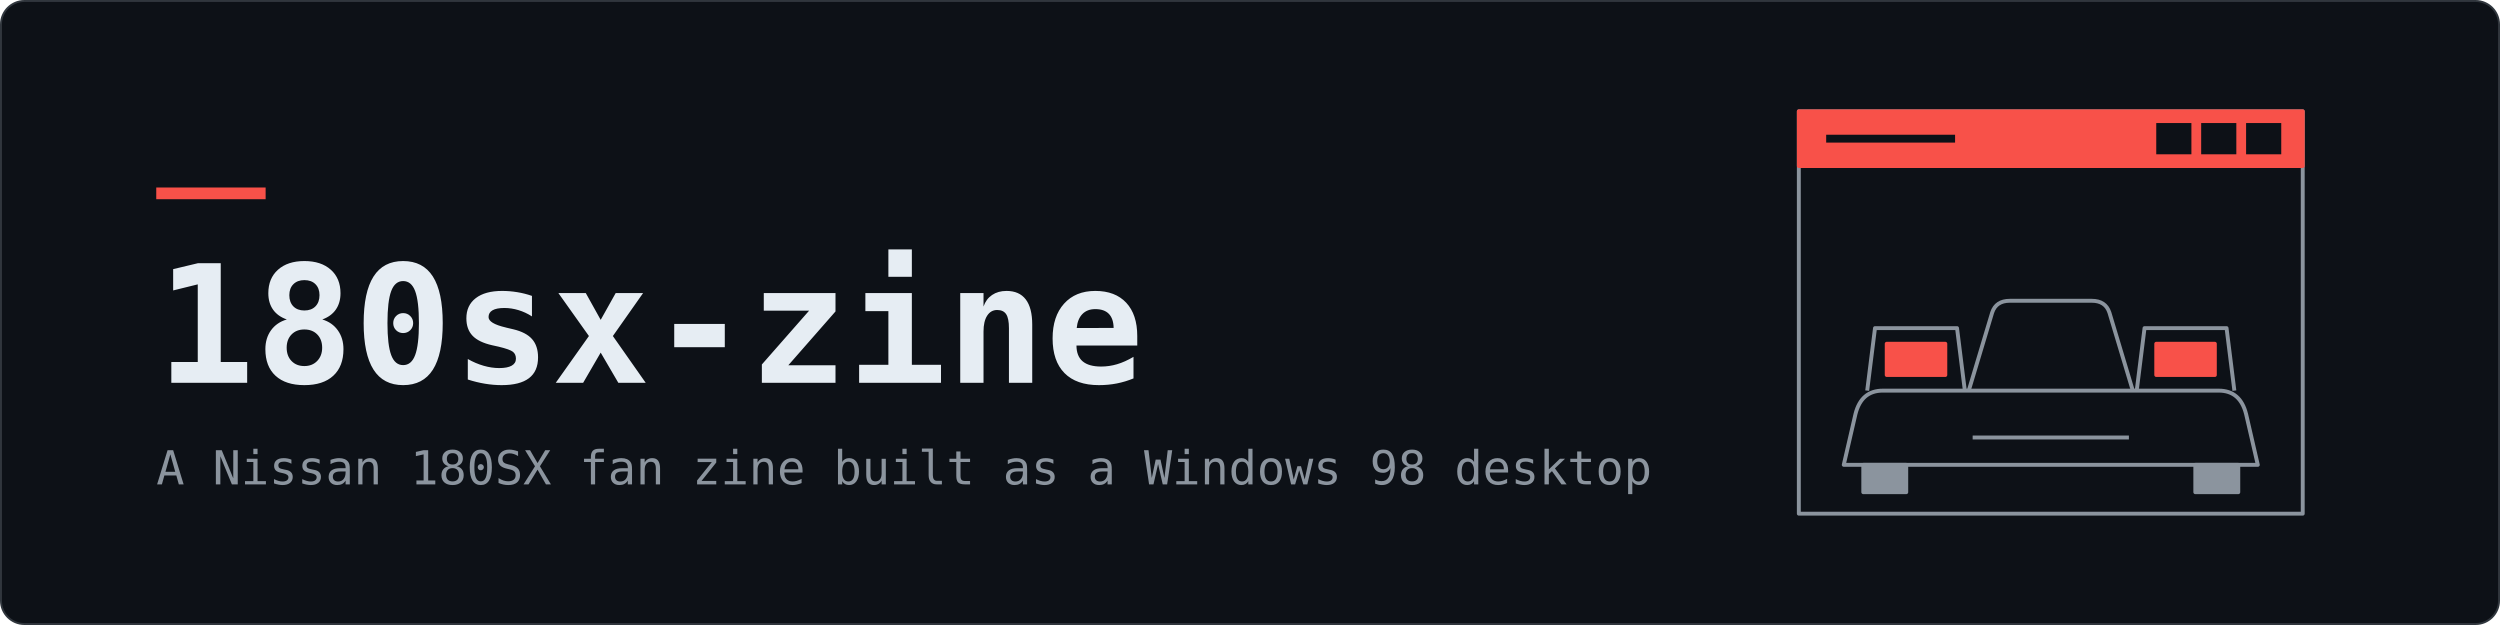
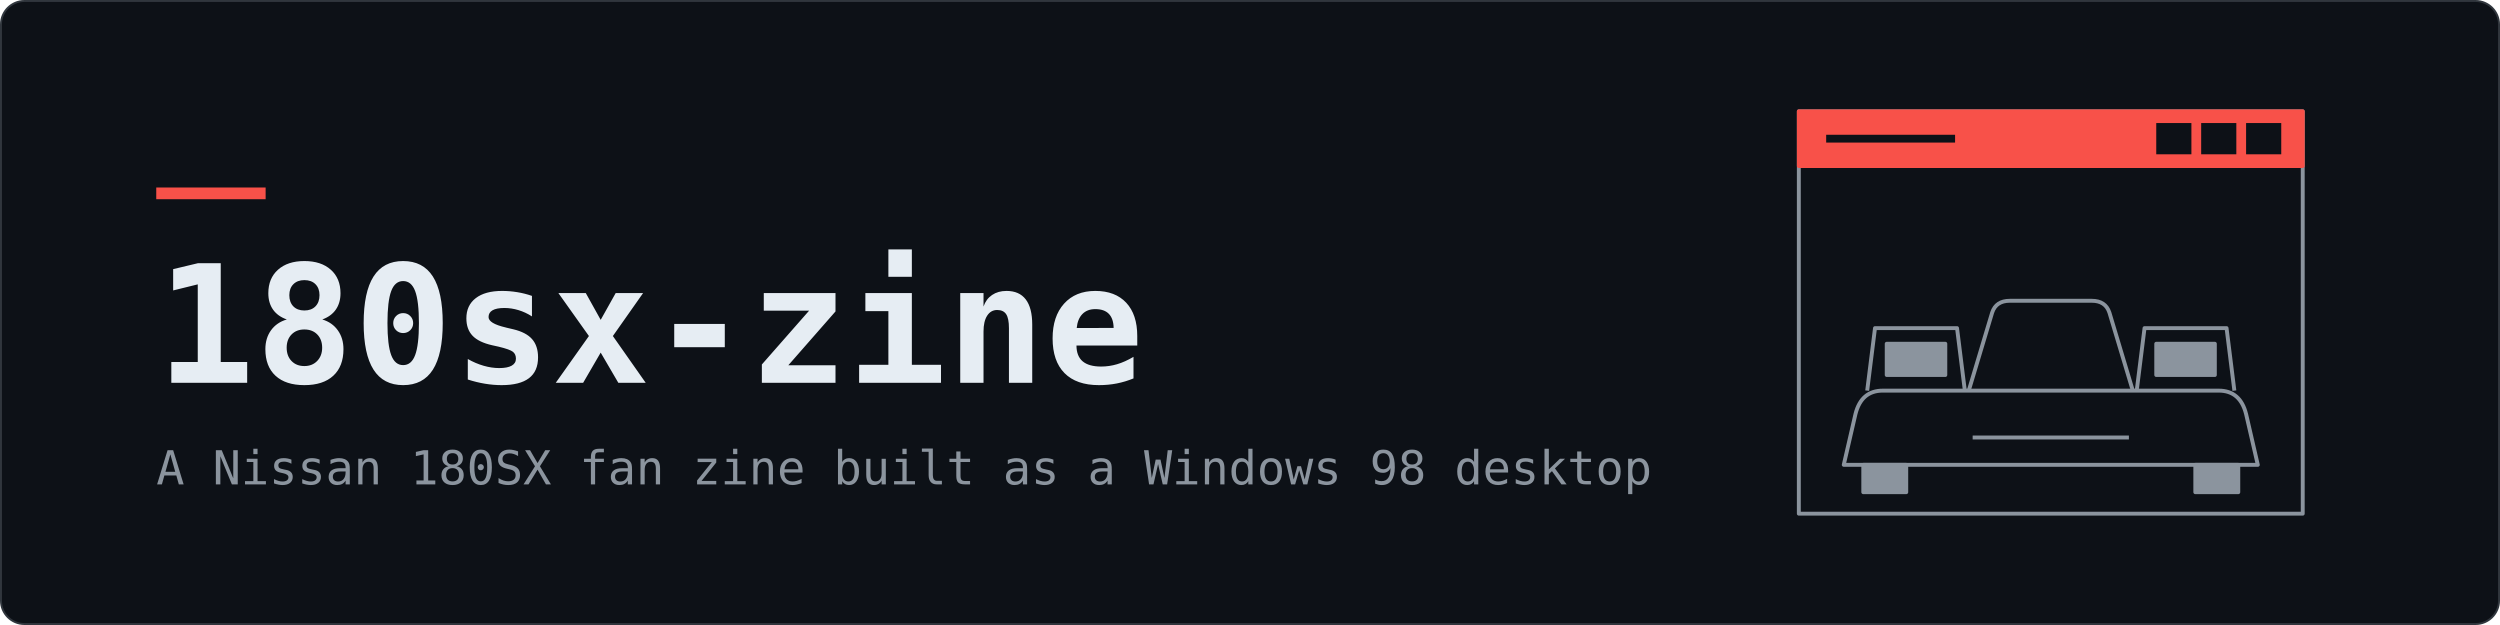
<svg xmlns="http://www.w3.org/2000/svg" viewBox="0 0 1280 320" width="1280" height="320" role="img" aria-labelledby="t">
  <rect x="0.5" y="0.5" width="1279" height="319" rx="12" fill="#0d1117" stroke="#30363d" />
  <rect x="80" y="96" width="56" height="6" fill="#f85149" />
  <text x="80" y="196" font-family="ui-monospace, SFMono-Regular, Menlo, Consolas, monospace" font-weight="700" font-size="84" fill="#e6edf3">180sx-zine</text>
  <text x="80" y="248" font-family="ui-monospace, SFMono-Regular, Menlo, Consolas, monospace" font-weight="400" font-size="24" fill="#8b949e">A Nissan 180SX fan zine built as a Windows 98 desktop</text>
  <g fill="none" stroke-width="2" stroke-linejoin="round">
    <rect x="921" y="57" width="258" height="206" stroke="#8b949e" />
    <rect x="921" y="57" width="258" height="28" fill="#f85149" stroke="#f85149" />
    <rect x="1104" y="63" width="18" height="16" fill="#0d1117" />
    <rect x="1127" y="63" width="18" height="16" fill="#0d1117" />
    <rect x="1150" y="63" width="18" height="16" fill="#0d1117" />
-     <line x1="935" y1="71" x2="1001" y2="71" stroke="#0d1117" stroke-width="4" />
+     <rect x="935" y="69" width="66" height="4" fill="#0d1117" stroke="none" />
    <path d="M1008 200 L1020 160 Q1022 154 1029 154 L1071 154 Q1078 154 1080 160 L1092 200" stroke="#8b949e" />
    <path d="M944 238 L950 212 Q953 200 964 200 L1136 200 Q1147 200 1150 212 L1156 238 Z" stroke="#8b949e" />
    <line x1="1010" y1="224" x2="1090" y2="224" stroke="#8b949e" />
    <rect x="954" y="238" width="22" height="14" fill="#8b949e" stroke="#8b949e" />
    <rect x="1124" y="238" width="22" height="14" fill="#8b949e" stroke="#8b949e" />
    <path d="M956 200 L960 168 L1002 168 L1006 200" stroke="#8b949e" />
    <path d="M1094 200 L1098 168 L1140 168 L1144 200" stroke="#8b949e" />
-     <rect x="966" y="176" width="30" height="16" fill="#f85149" stroke="#f85149" />
-     <rect x="1104" y="176" width="30" height="16" fill="#f85149" stroke="#f85149" />
+     <rect x="966" y="176" width="30" height="16" fill="#8b949e" stroke="#8b949e" />
+     <rect x="1104" y="176" width="30" height="16" fill="#8b949e" stroke="#8b949e" />
  </g>
</svg>
